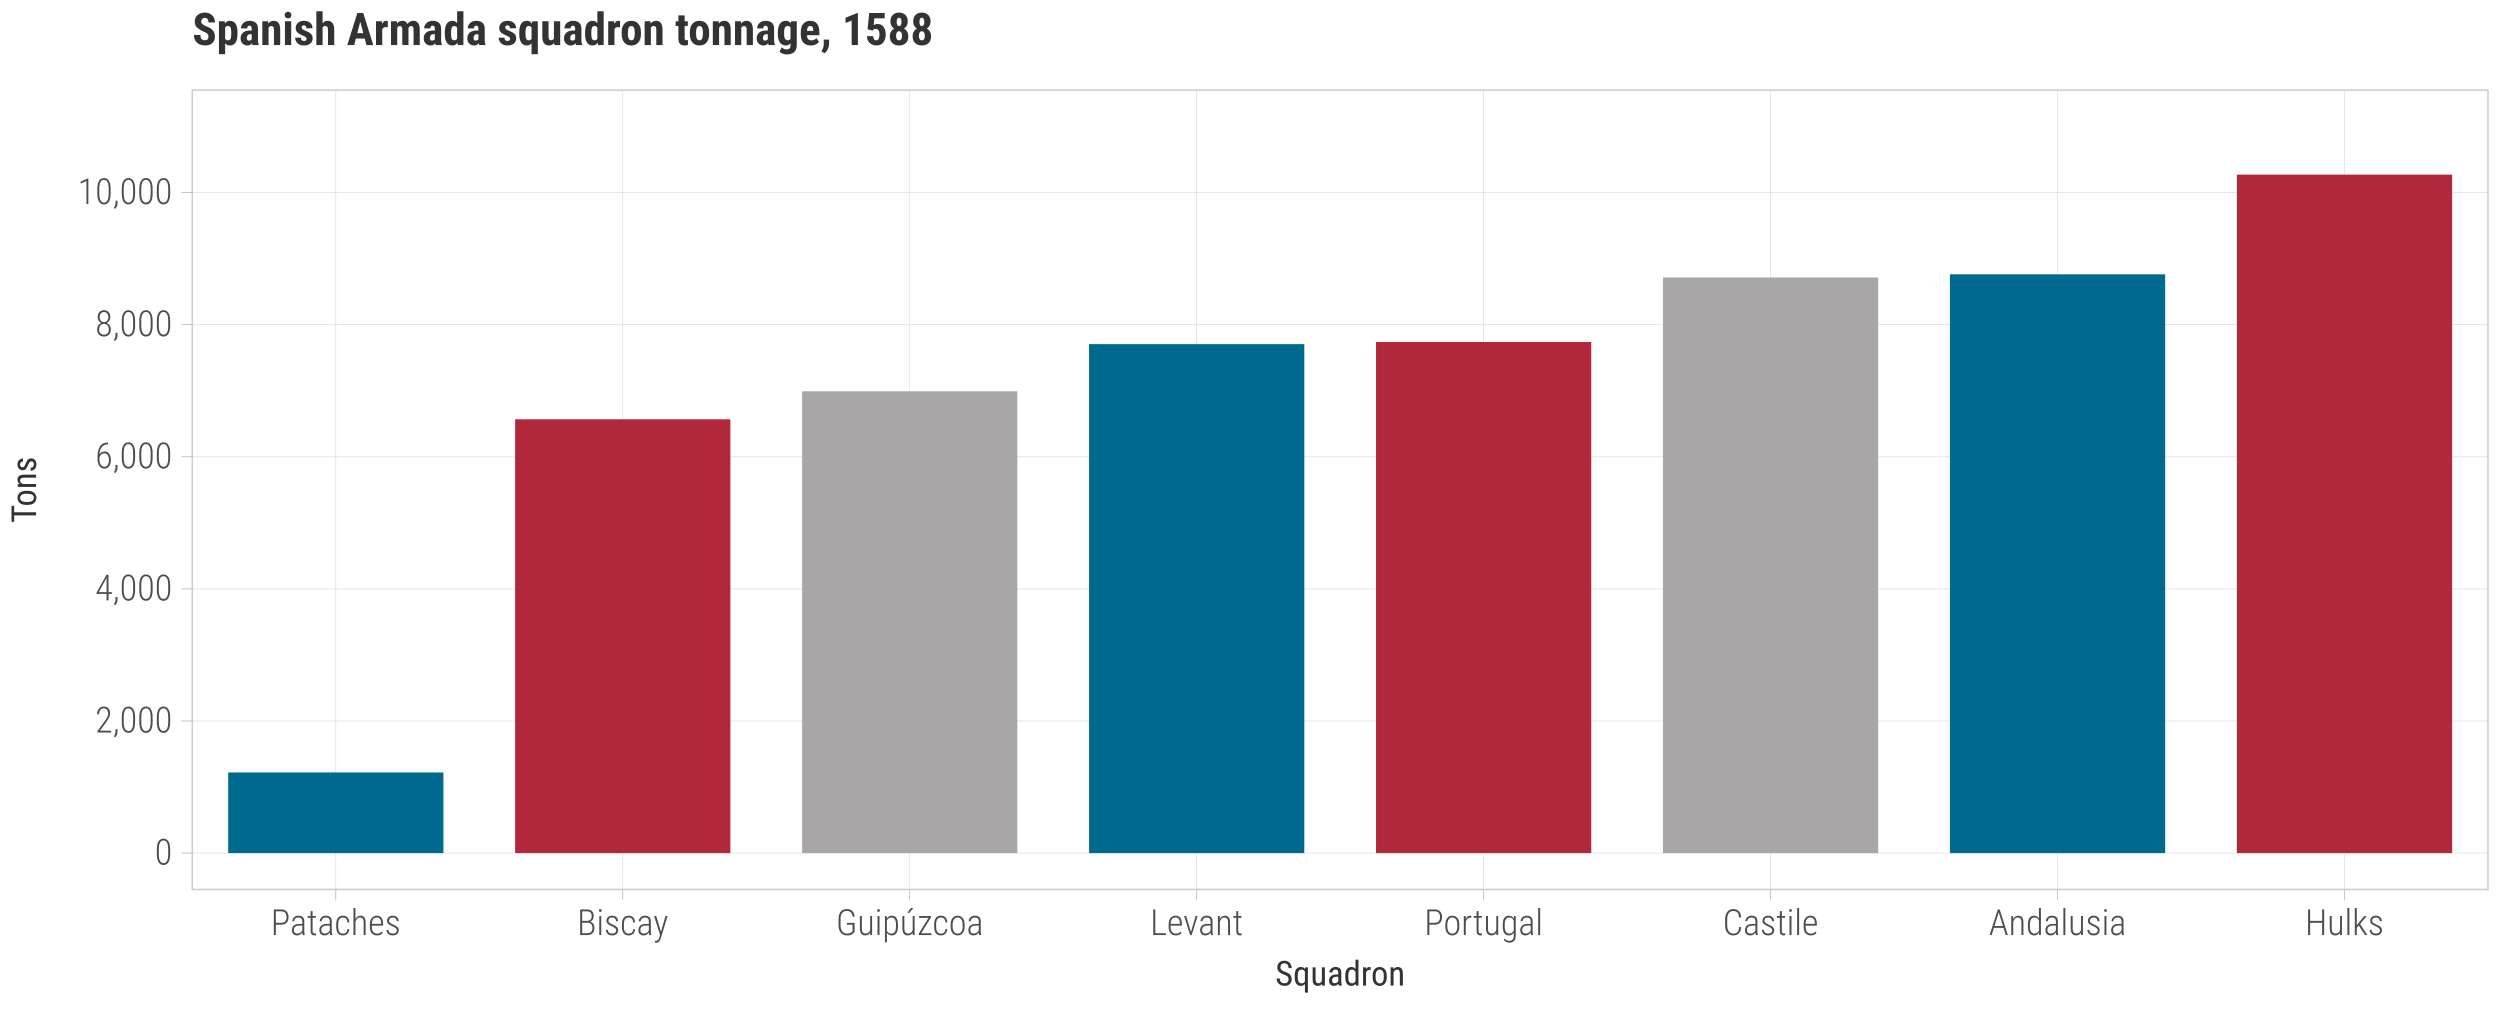
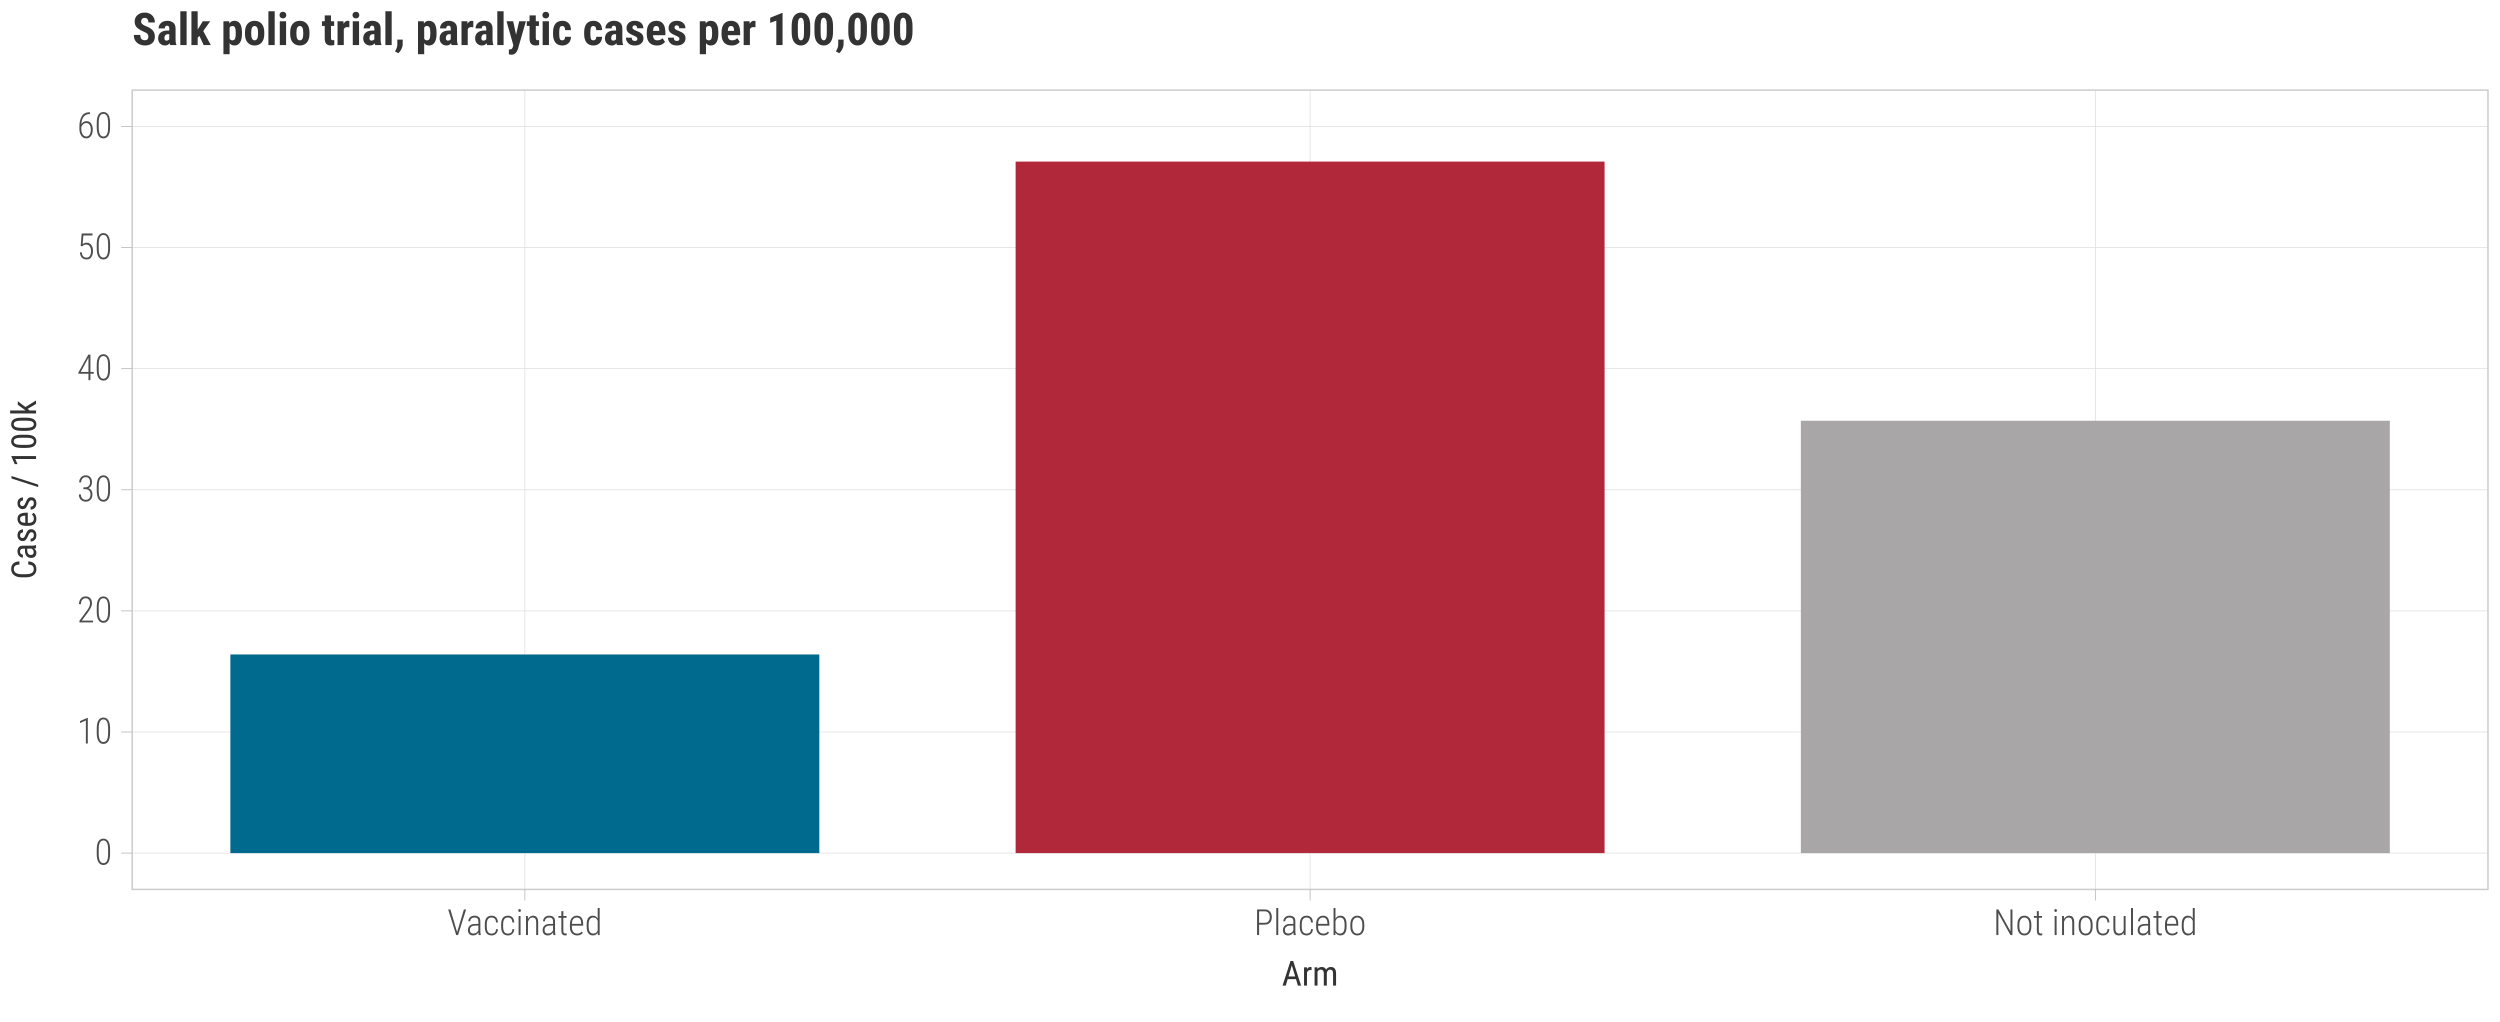
- <svg xmlns="http://www.w3.org/2000/svg" width="832" height="340" viewBox="0 0 832 340" role="img" aria-label="Spanish Armada squadron tonnage, 1588" class="gg-plot" font-family="&quot;Roboto Condensed&quot;, &quot;Arial Narrow&quot;, Arial, sans-serif" font-size="11" font-weight="300" text-rendering="optimizeLegibility" shape-rendering="geometricPrecision">
+ <svg xmlns="http://www.w3.org/2000/svg" width="832" height="340" viewBox="0 0 832 340" role="img" aria-label="Salk polio trial, paralytic cases per 100,000" class="gg-plot" font-family="&quot;Roboto Condensed&quot;, &quot;Arial Narrow&quot;, Arial, sans-serif" font-size="11" font-weight="300" text-rendering="optimizeLegibility" shape-rendering="geometricPrecision">
  <rect class="gg-paper" width="832" height="340" fill="var(--gg-paper, #ffffff)" />
-   <text class="gg-title" x="64" y="15" font-size="15" font-weight="700" fill="var(--gg-ink, #333333)">Spanish Armada squadron tonnage, 1588</text>
+   <text class="gg-title" x="44" y="15" font-size="15" font-weight="700" fill="var(--gg-ink, #333333)">Salk polio trial, paralytic cases per 100,000</text>
  <defs>
-     <clipPath id="spalette_wsj_dem_rep_false_light_832x340-gg-clip-0">
-       <rect width="764" height="266" />
+     <clipPath id="spalette_wsj_dem_rep_3_false_light_832x340-gg-clip-0">
+       <rect width="784" height="266" />
    </clipPath>
  </defs>
-   <g class="gg-panel" data-panel="0" transform="translate(64,30)">
-     <rect class="gg-panel-background" width="764" height="266" fill="var(--gg-panel, #ffffff)" />
+   <g class="gg-panel" data-panel="0" transform="translate(44,30)">
+     <rect class="gg-panel-background" width="784" height="266" fill="var(--gg-panel, #ffffff)" />
    <g class="gg-grid" stroke="var(--gg-grid, #dedede)" stroke-width="0.25" vector-effect="non-scaling-stroke">
-       <line x1="47.75" y1="0" x2="47.75" y2="266" />
-       <line x1="143.25" y1="0" x2="143.25" y2="266" />
-       <line x1="238.75" y1="0" x2="238.75" y2="266" />
-       <line x1="334.25" y1="0" x2="334.25" y2="266" />
-       <line x1="429.75" y1="0" x2="429.75" y2="266" />
-       <line x1="525.25" y1="0" x2="525.25" y2="266" />
-       <line x1="620.75" y1="0" x2="620.75" y2="266" />
-       <line x1="716.25" y1="0" x2="716.25" y2="266" />
-       <line x1="0" y1="253.91" x2="764" y2="253.91" />
-       <line x1="0" y1="209.94" x2="764" y2="209.94" />
-       <line x1="0" y1="165.98" x2="764" y2="165.98" />
-       <line x1="0" y1="122.01" x2="764" y2="122.01" />
-       <line x1="0" y1="78.04" x2="764" y2="78.04" />
-       <line x1="0" y1="34.07" x2="764" y2="34.07" />
+       <line x1="130.67" y1="0" x2="130.67" y2="266" />
+       <line x1="392" y1="0" x2="392" y2="266" />
+       <line x1="653.33" y1="0" x2="653.33" y2="266" />
+       <line x1="0" y1="253.91" x2="784" y2="253.91" />
+       <line x1="0" y1="213.61" x2="784" y2="213.61" />
+       <line x1="0" y1="173.3" x2="784" y2="173.3" />
+       <line x1="0" y1="133" x2="784" y2="133" />
+       <line x1="0" y1="92.7" x2="784" y2="92.7" />
+       <line x1="0" y1="52.39" x2="784" y2="52.39" />
+       <line x1="0" y1="12.09" x2="784" y2="12.09" />
    </g>
-     <g class="gg-marks" clip-path="url(#spalette_wsj_dem_rep_false_light_832x340-gg-clip-0)">
+     <g class="gg-marks" clip-path="url(#spalette_wsj_dem_rep_3_false_light_832x340-gg-clip-0)">
      <g class="gg-batch gg-rects" data-layer="0">
-         <rect x="11.94" y="227.07" width="71.63" height="26.84" fill="#006a8e" />
-         <rect x="107.44" y="109.54" width="71.63" height="144.37" fill="#b1283a" />
-         <rect x="202.94" y="100.22" width="71.63" height="153.69" fill="#a8a6a7" />
-         <rect x="298.44" y="84.53" width="71.63" height="169.38" fill="#006a8e" />
-         <rect x="393.94" y="83.82" width="71.63" height="170.09" fill="#b1283a" />
-         <rect x="489.44" y="62.35" width="71.63" height="191.56" fill="#a8a6a7" />
-         <rect x="584.94" y="61.29" width="71.63" height="192.62" fill="#006a8e" />
-         <rect x="680.44" y="28.12" width="71.63" height="225.79" fill="#b1283a" />
+         <rect x="32.67" y="187.81" width="196" height="66.1" fill="#006a8e" />
+         <rect x="294" y="23.78" width="196" height="230.13" fill="#b1283a" />
+         <rect x="555.33" y="110.03" width="196" height="143.88" fill="#a8a6a7" />
      </g>
    </g>
-     <rect class="gg-panel-border" width="764" height="266" fill="none" stroke="var(--gg-panelBorder, #cccccc)" stroke-width="0.5" vector-effect="non-scaling-stroke" />
+     <rect class="gg-panel-border" width="784" height="266" fill="none" stroke="var(--gg-panelBorder, #cccccc)" stroke-width="0.5" vector-effect="non-scaling-stroke" />
  </g>
-   <g class="gg-axis gg-axis-x" transform="translate(64,296)">
-     <g class="gg-tick" transform="translate(47.75,0)">
+   <g class="gg-axis gg-axis-x" transform="translate(44,296)">
+     <g class="gg-tick" transform="translate(130.67,0)">
      <line y2="3.67" stroke="var(--gg-tickColor, #b3b3b3)" stroke-width="0.25" vector-effect="non-scaling-stroke" />
-       <text y="6.67" dy="0.71em" text-anchor="middle" fill="var(--gg-axisText, #4d4d4d)" font-size="12" font-weight="300">Pataches</text>
+       <text y="6.67" dy="0.71em" text-anchor="middle" fill="var(--gg-axisText, #4d4d4d)" font-size="12" font-weight="300">Vaccinated</text>
    </g>
-     <g class="gg-tick" transform="translate(143.25,0)">
+     <g class="gg-tick" transform="translate(392,0)">
      <line y2="3.67" stroke="var(--gg-tickColor, #b3b3b3)" stroke-width="0.25" vector-effect="non-scaling-stroke" />
-       <text y="6.67" dy="0.71em" text-anchor="middle" fill="var(--gg-axisText, #4d4d4d)" font-size="12" font-weight="300">Biscay</text>
+       <text y="6.67" dy="0.71em" text-anchor="middle" fill="var(--gg-axisText, #4d4d4d)" font-size="12" font-weight="300">Placebo</text>
    </g>
-     <g class="gg-tick" transform="translate(238.75,0)">
+     <g class="gg-tick" transform="translate(653.33,0)">
      <line y2="3.67" stroke="var(--gg-tickColor, #b3b3b3)" stroke-width="0.25" vector-effect="non-scaling-stroke" />
-       <text y="6.67" dy="0.71em" text-anchor="middle" fill="var(--gg-axisText, #4d4d4d)" font-size="12" font-weight="300">Guipúzcoa</text>
-     </g>
-     <g class="gg-tick" transform="translate(334.25,0)">
-       <line y2="3.67" stroke="var(--gg-tickColor, #b3b3b3)" stroke-width="0.25" vector-effect="non-scaling-stroke" />
-       <text y="6.67" dy="0.71em" text-anchor="middle" fill="var(--gg-axisText, #4d4d4d)" font-size="12" font-weight="300">Levant</text>
-     </g>
-     <g class="gg-tick" transform="translate(429.75,0)">
-       <line y2="3.67" stroke="var(--gg-tickColor, #b3b3b3)" stroke-width="0.25" vector-effect="non-scaling-stroke" />
-       <text y="6.67" dy="0.71em" text-anchor="middle" fill="var(--gg-axisText, #4d4d4d)" font-size="12" font-weight="300">Portugal</text>
-     </g>
-     <g class="gg-tick" transform="translate(525.25,0)">
-       <line y2="3.67" stroke="var(--gg-tickColor, #b3b3b3)" stroke-width="0.25" vector-effect="non-scaling-stroke" />
-       <text y="6.67" dy="0.71em" text-anchor="middle" fill="var(--gg-axisText, #4d4d4d)" font-size="12" font-weight="300">Castile</text>
-     </g>
-     <g class="gg-tick" transform="translate(620.75,0)">
-       <line y2="3.67" stroke="var(--gg-tickColor, #b3b3b3)" stroke-width="0.25" vector-effect="non-scaling-stroke" />
-       <text y="6.67" dy="0.71em" text-anchor="middle" fill="var(--gg-axisText, #4d4d4d)" font-size="12" font-weight="300">Andalusia</text>
-     </g>
-     <g class="gg-tick" transform="translate(716.25,0)">
-       <line y2="3.67" stroke="var(--gg-tickColor, #b3b3b3)" stroke-width="0.25" vector-effect="non-scaling-stroke" />
-       <text y="6.67" dy="0.71em" text-anchor="middle" fill="var(--gg-axisText, #4d4d4d)" font-size="12" font-weight="300">Hulks</text>
+       <text y="6.67" dy="0.71em" text-anchor="middle" fill="var(--gg-axisText, #4d4d4d)" font-size="12" font-weight="300">Not inoculated</text>
    </g>
  </g>
-   <g class="gg-axis gg-axis-y" transform="translate(64,30)">
+   <g class="gg-axis gg-axis-y" transform="translate(44,30)">
    <g class="gg-tick" transform="translate(0,253.91)">
      <line x2="-3.67" stroke="var(--gg-tickColor, #b3b3b3)" stroke-width="0.25" vector-effect="non-scaling-stroke" />
      <text x="-6.67" dy="0.32em" text-anchor="end" fill="var(--gg-axisText, #4d4d4d)" font-size="12" font-weight="300">0</text>
    </g>
-     <g class="gg-tick" transform="translate(0,209.94)">
+     <g class="gg-tick" transform="translate(0,213.61)">
      <line x2="-3.67" stroke="var(--gg-tickColor, #b3b3b3)" stroke-width="0.25" vector-effect="non-scaling-stroke" />
-       <text x="-6.67" dy="0.32em" text-anchor="end" fill="var(--gg-axisText, #4d4d4d)" font-size="12" font-weight="300">2,000</text>
+       <text x="-6.67" dy="0.32em" text-anchor="end" fill="var(--gg-axisText, #4d4d4d)" font-size="12" font-weight="300">10</text>
    </g>
-     <g class="gg-tick" transform="translate(0,165.98)">
+     <g class="gg-tick" transform="translate(0,173.3)">
      <line x2="-3.67" stroke="var(--gg-tickColor, #b3b3b3)" stroke-width="0.25" vector-effect="non-scaling-stroke" />
-       <text x="-6.67" dy="0.32em" text-anchor="end" fill="var(--gg-axisText, #4d4d4d)" font-size="12" font-weight="300">4,000</text>
+       <text x="-6.67" dy="0.32em" text-anchor="end" fill="var(--gg-axisText, #4d4d4d)" font-size="12" font-weight="300">20</text>
    </g>
-     <g class="gg-tick" transform="translate(0,122.01)">
+     <g class="gg-tick" transform="translate(0,133)">
      <line x2="-3.67" stroke="var(--gg-tickColor, #b3b3b3)" stroke-width="0.25" vector-effect="non-scaling-stroke" />
-       <text x="-6.67" dy="0.32em" text-anchor="end" fill="var(--gg-axisText, #4d4d4d)" font-size="12" font-weight="300">6,000</text>
+       <text x="-6.67" dy="0.32em" text-anchor="end" fill="var(--gg-axisText, #4d4d4d)" font-size="12" font-weight="300">30</text>
    </g>
-     <g class="gg-tick" transform="translate(0,78.04)">
+     <g class="gg-tick" transform="translate(0,92.7)">
      <line x2="-3.67" stroke="var(--gg-tickColor, #b3b3b3)" stroke-width="0.25" vector-effect="non-scaling-stroke" />
-       <text x="-6.67" dy="0.32em" text-anchor="end" fill="var(--gg-axisText, #4d4d4d)" font-size="12" font-weight="300">8,000</text>
+       <text x="-6.67" dy="0.32em" text-anchor="end" fill="var(--gg-axisText, #4d4d4d)" font-size="12" font-weight="300">40</text>
    </g>
-     <g class="gg-tick" transform="translate(0,34.07)">
+     <g class="gg-tick" transform="translate(0,52.39)">
      <line x2="-3.67" stroke="var(--gg-tickColor, #b3b3b3)" stroke-width="0.25" vector-effect="non-scaling-stroke" />
-       <text x="-6.67" dy="0.32em" text-anchor="end" fill="var(--gg-axisText, #4d4d4d)" font-size="12" font-weight="300">10,000</text>
+       <text x="-6.67" dy="0.32em" text-anchor="end" fill="var(--gg-axisText, #4d4d4d)" font-size="12" font-weight="300">50</text>
+     </g>
+     <g class="gg-tick" transform="translate(0,12.09)">
+       <line x2="-3.67" stroke="var(--gg-tickColor, #b3b3b3)" stroke-width="0.25" vector-effect="non-scaling-stroke" />
+       <text x="-6.67" dy="0.32em" text-anchor="end" fill="var(--gg-axisText, #4d4d4d)" font-size="12" font-weight="300">60</text>
    </g>
  </g>
-   <text class="gg-axis-title" x="446" y="328" text-anchor="middle" fill="var(--gg-ink, #333333)" font-size="11.5" font-weight="400">Squadron</text>
-   <text class="gg-axis-title" transform="translate(12,163) rotate(-90)" text-anchor="middle" fill="var(--gg-ink, #333333)" font-size="11.5" font-weight="400">Tons</text>
+   <text class="gg-axis-title" x="436" y="328" text-anchor="middle" fill="var(--gg-ink, #333333)" font-size="11.5" font-weight="400">Arm</text>
+   <text class="gg-axis-title" transform="translate(12,163) rotate(-90)" text-anchor="middle" fill="var(--gg-ink, #333333)" font-size="11.5" font-weight="400">Cases / 100k</text>
</svg>
